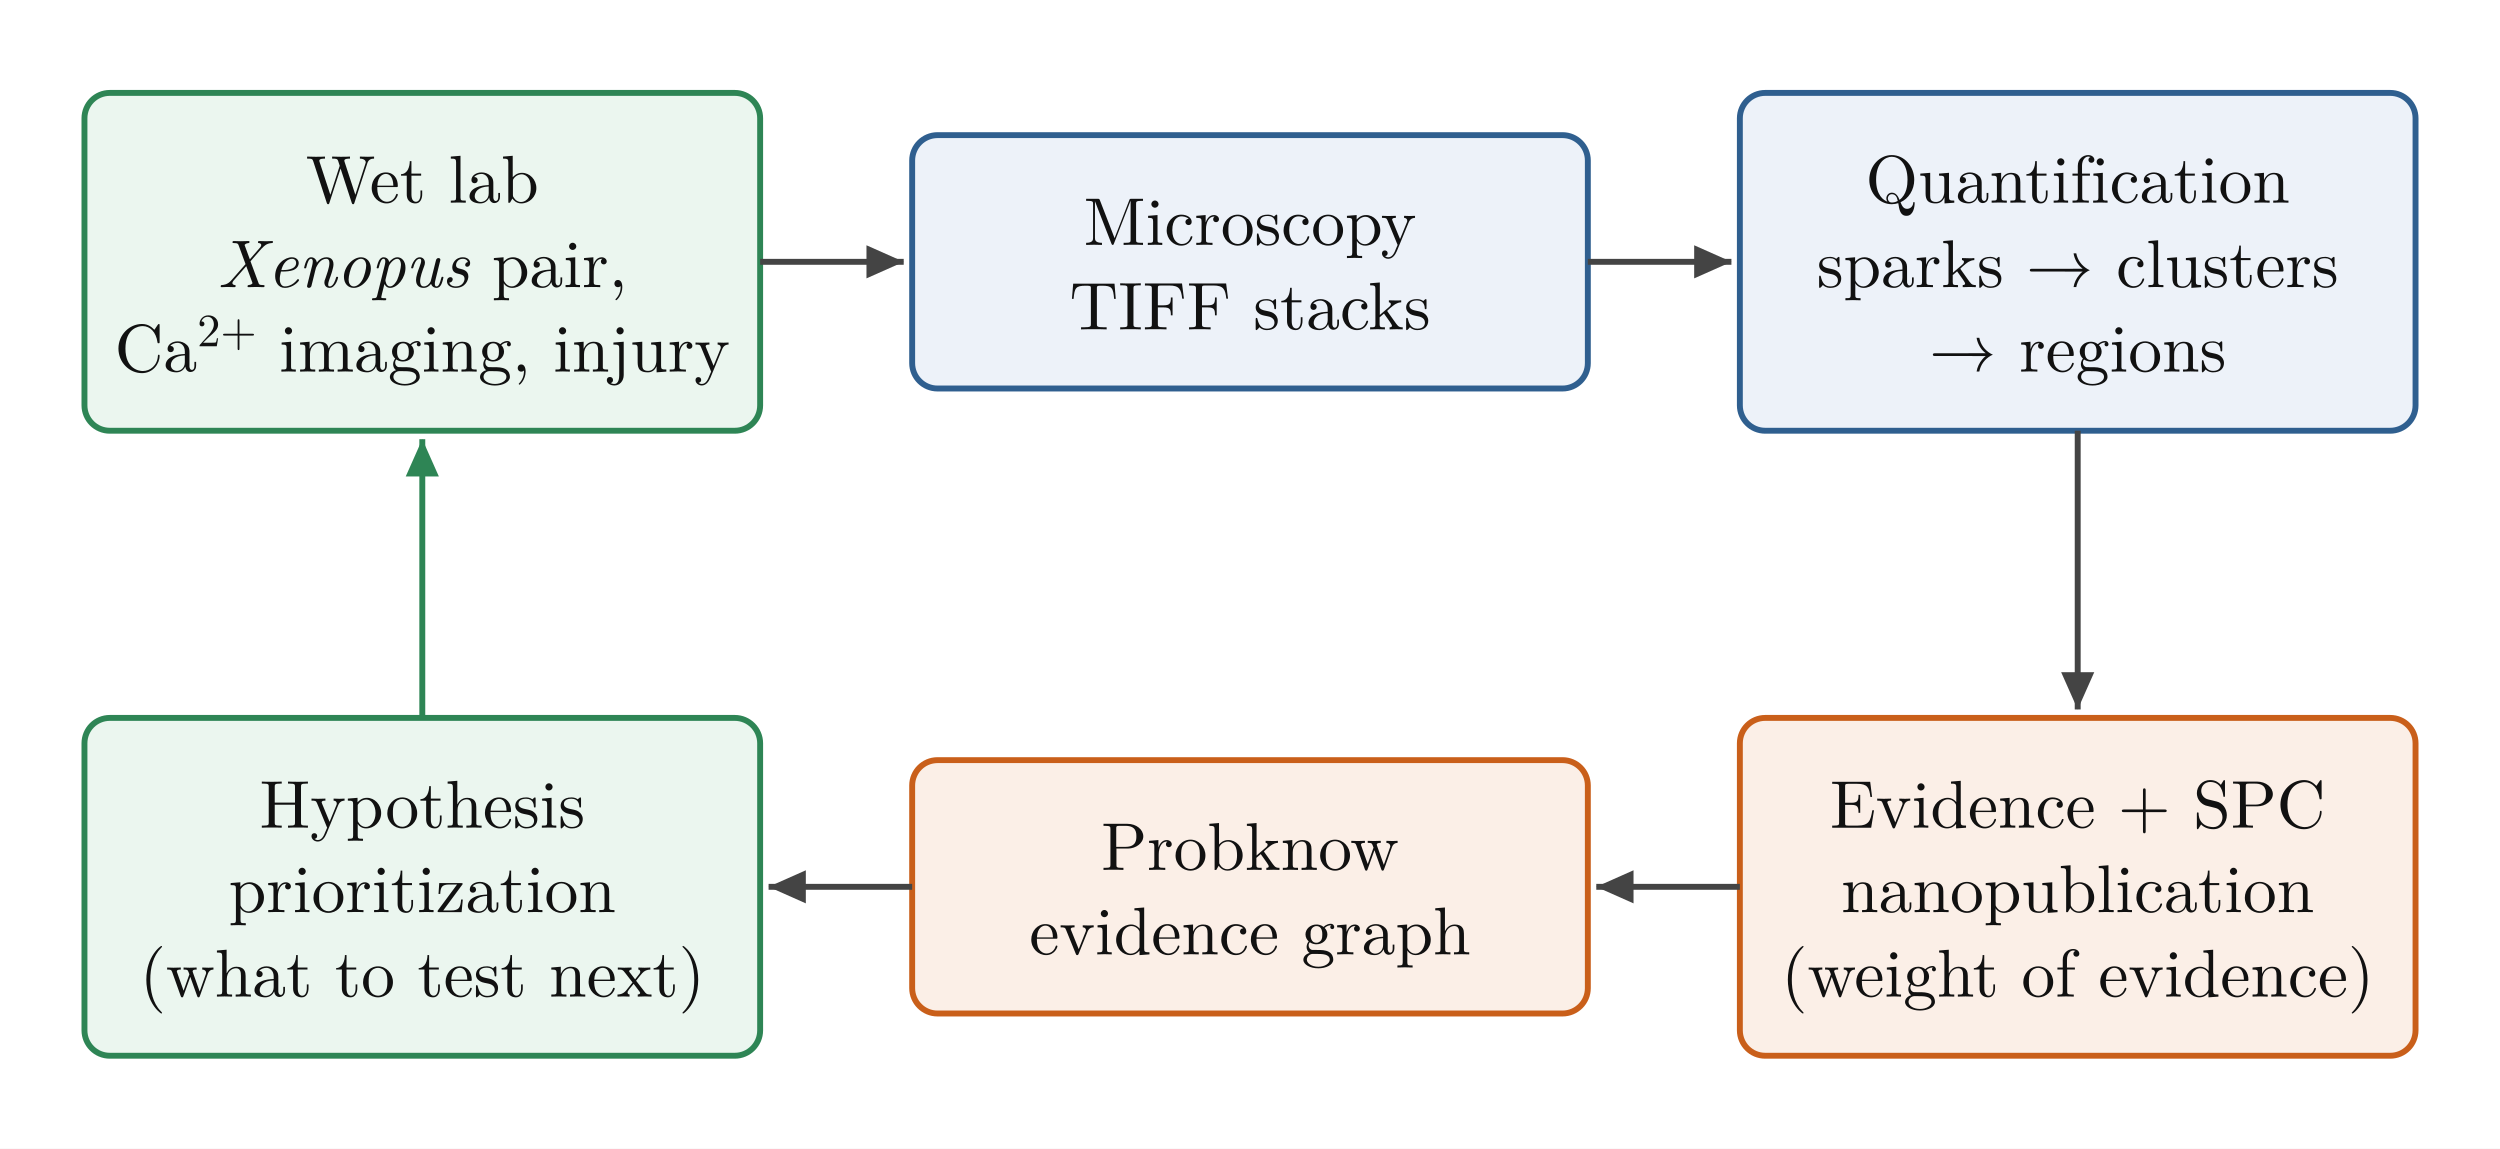
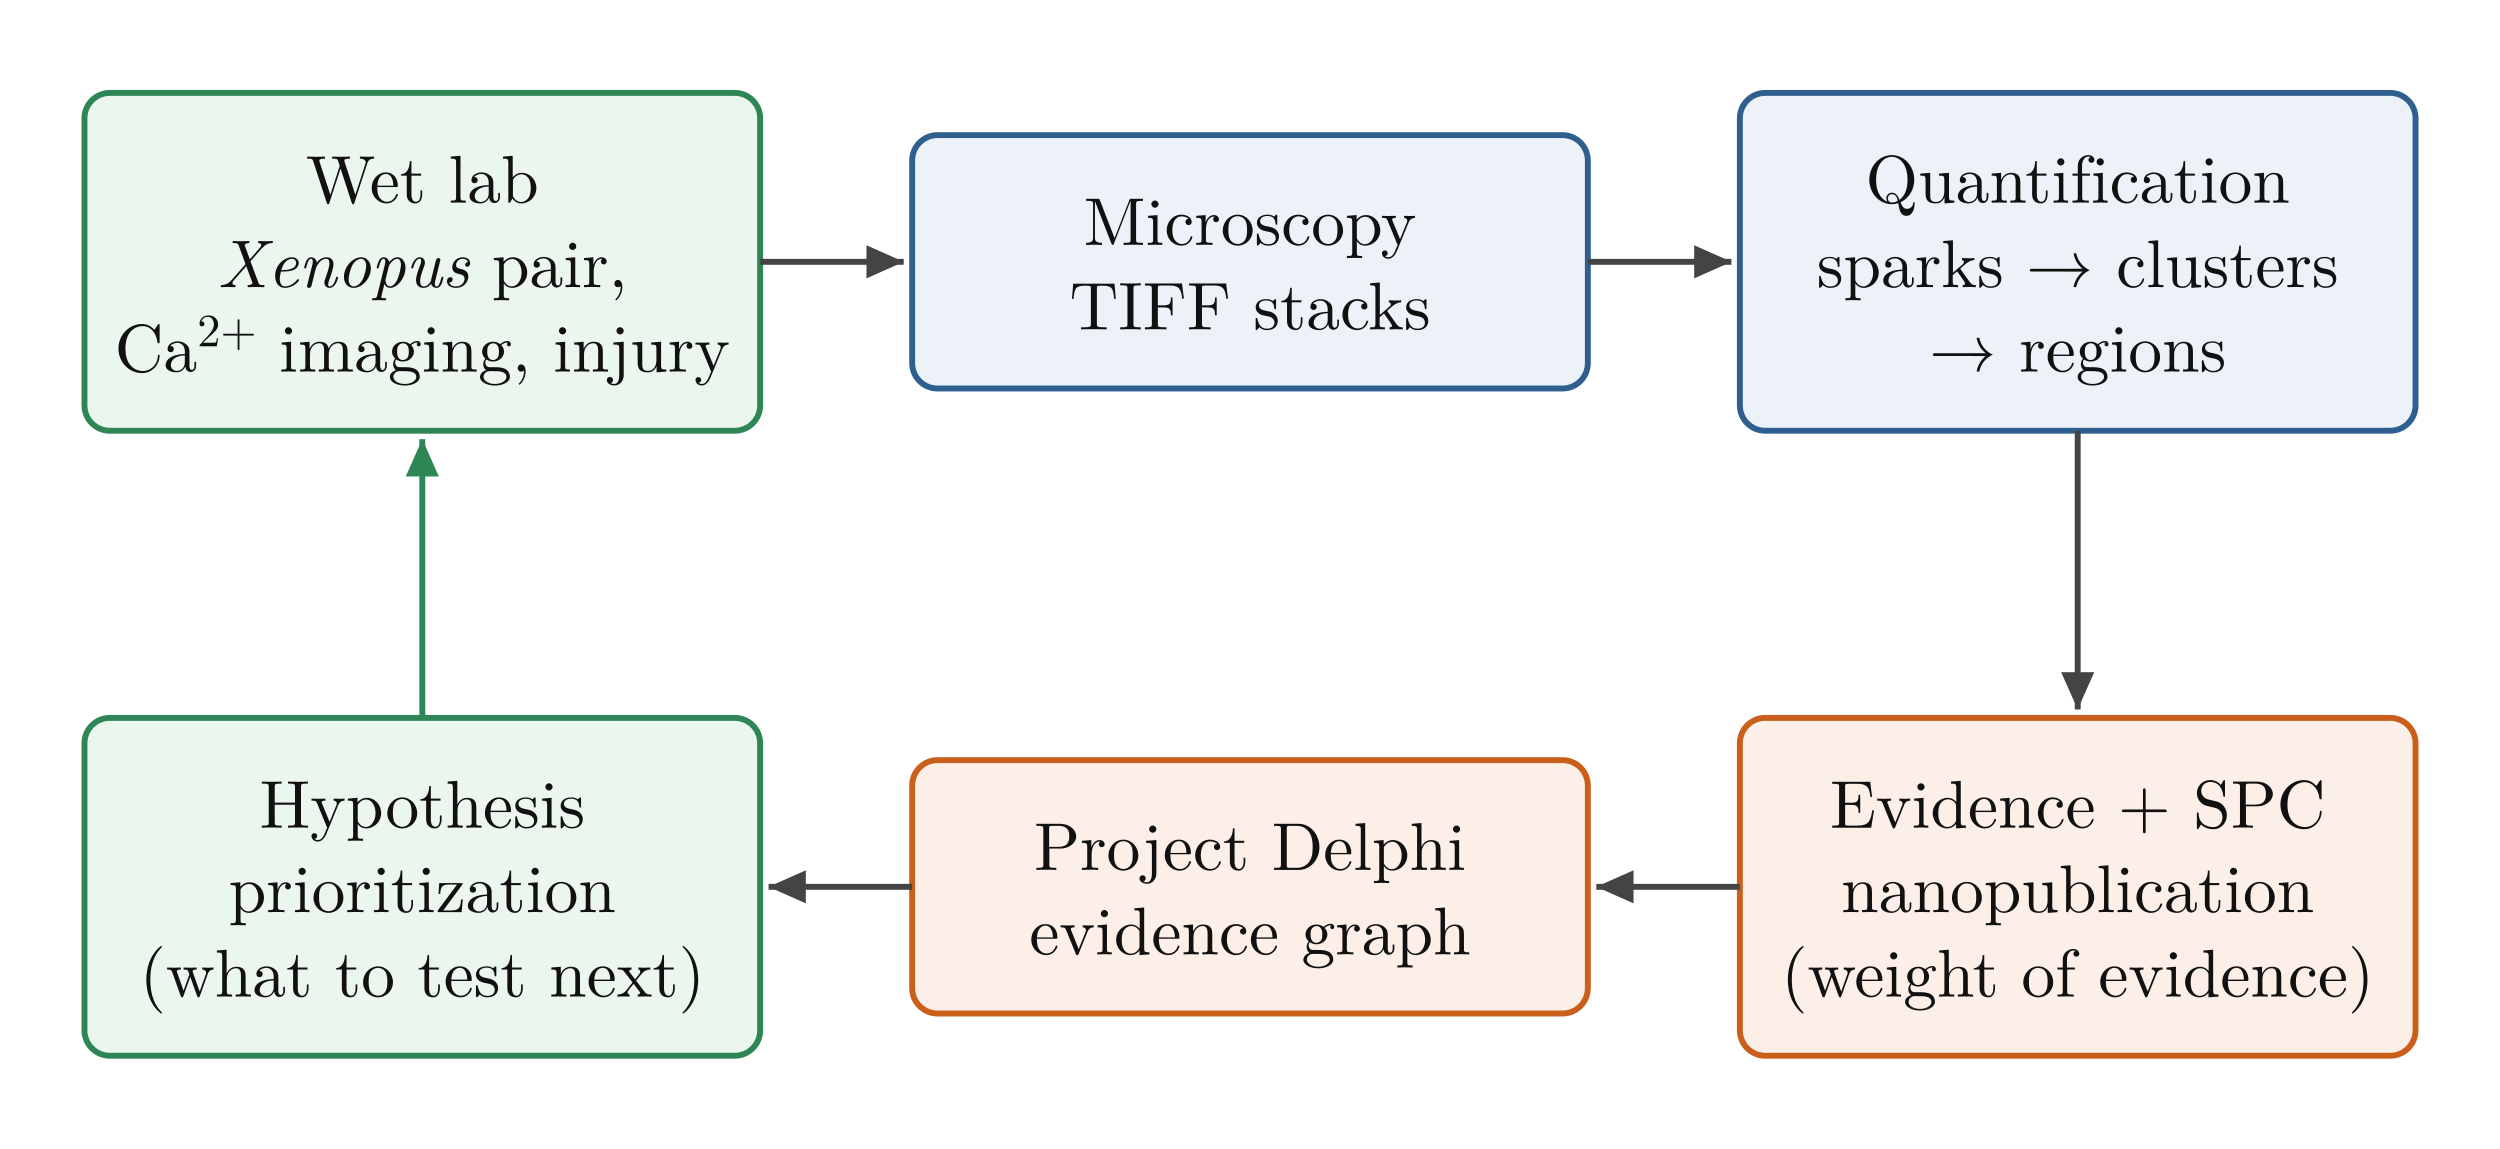
<svg xmlns="http://www.w3.org/2000/svg" viewBox="0 0 592 272" width="592" height="272" role="img" aria-labelledby="title desc">
  <defs>
    <marker id="arrow" viewBox="0 0 10 10" refX="9" refY="5" markerWidth="7" markerHeight="7" orient="auto-start-reverse">
      <path d="M0,1 L9,5 L0,9 z" fill="#444" />
    </marker>
    <marker id="arrow-green" viewBox="0 0 10 10" refX="9" refY="5" markerWidth="7" markerHeight="7" orient="auto-start-reverse">
      <path d="M0,1 L9,5 L0,9 z" fill="#2e8555" />
    </marker>
  </defs>
  <style>
    text { font-family: "Latin Modern Roman", "Computer Modern Serif", "Times New Roman", Times, serif; font-size: 16px; fill: #111; text-anchor: middle; }
    .it { font-style: italic; }
    .sup { font-size: 11px; }
    .box { stroke-width: 1.4; }
    .blue { fill: #edf2f9; stroke: #2f5f8f; }
    .green { fill: #ebf6ef; stroke: #2e8555; }
    .orange { fill: #fbefe7; stroke: #c95f1a; }
    .flow { stroke: #444; stroke-width: 1.4; fill: none; }
    .back { stroke: #2e8555; stroke-width: 1.4; fill: none; }
  </style>
  <rect width="592" height="272" fill="#fff" />
  <rect class="box green" x="20" y="22" width="160" height="80" rx="6" />
  <text x="100" y="48">Wet lab</text>
  <text x="100" y="68">
    <tspan class="it">Xenopus</tspan> pair,</text>
  <text x="100" y="88">Ca<tspan class="sup" dy="-6">2+</tspan>
    <tspan dy="6">imaging, injury</tspan>
  </text>
  <rect class="box blue" x="216" y="32" width="160" height="60" rx="6" />
  <text x="296" y="58">Microscopy</text>
  <text x="296" y="78">TIFF stacks</text>
  <rect class="box blue" x="412" y="22" width="160" height="80" rx="6" />
  <text x="492" y="48">Quantification</text>
  <text x="492" y="68">sparks → clusters</text>
  <text x="492" y="88">→ regions</text>
  <rect class="box green" x="20" y="170" width="160" height="80" rx="6" />
  <text x="100" y="196">Hypothesis</text>
  <text x="100" y="216">prioritization</text>
  <text x="100" y="236">(what to test next)</text>
  <rect class="box orange" x="216" y="180" width="160" height="60" rx="6" />
-   <text x="296" y="206">Probknow</text>
+   <text x="296" y="206">Project Delphi</text>
  <text x="296" y="226">evidence graph</text>
  <rect class="box orange" x="412" y="170" width="160" height="80" rx="6" />
  <text x="492" y="196">Evidence + SPC</text>
  <text x="492" y="216">nanopublication</text>
  <text x="492" y="236">(weight of evidence)</text>
  <path class="flow" d="M180,62 H214" marker-end="url(#arrow)" />
  <path class="flow" d="M376,62 H410" marker-end="url(#arrow)" />
  <path class="flow" d="M492,102 V168" marker-end="url(#arrow)" />
  <path class="flow" d="M412,210 H378" marker-end="url(#arrow)" />
  <path class="flow" d="M216,210 H182" marker-end="url(#arrow)" />
  <path class="back" d="M100,170 V104" marker-end="url(#arrow-green)" />
</svg>
